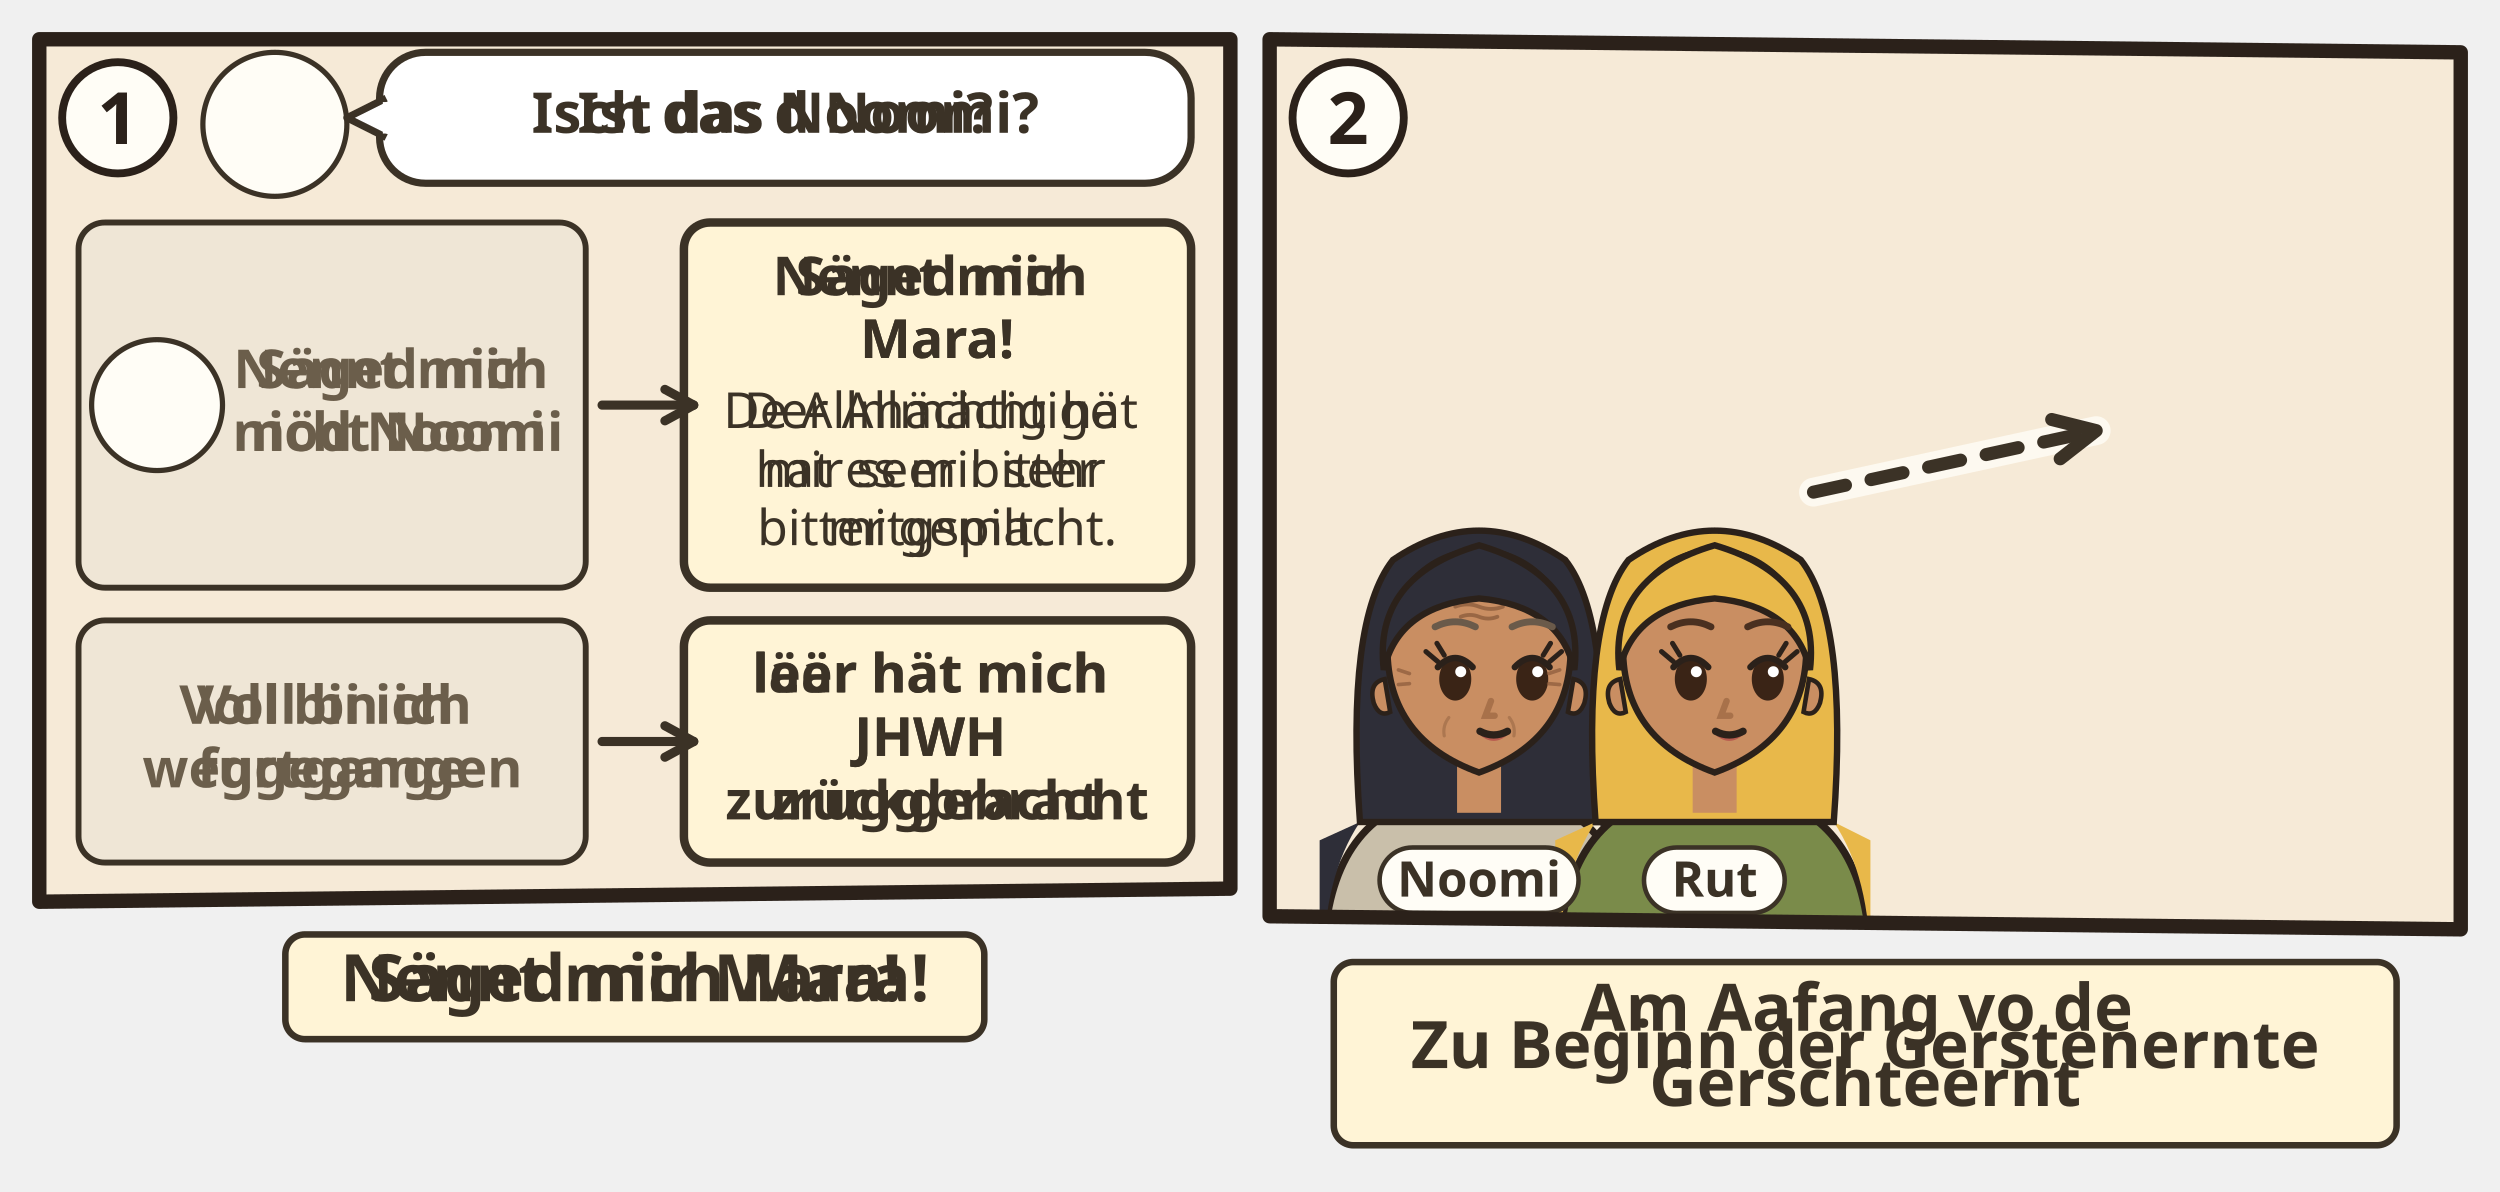
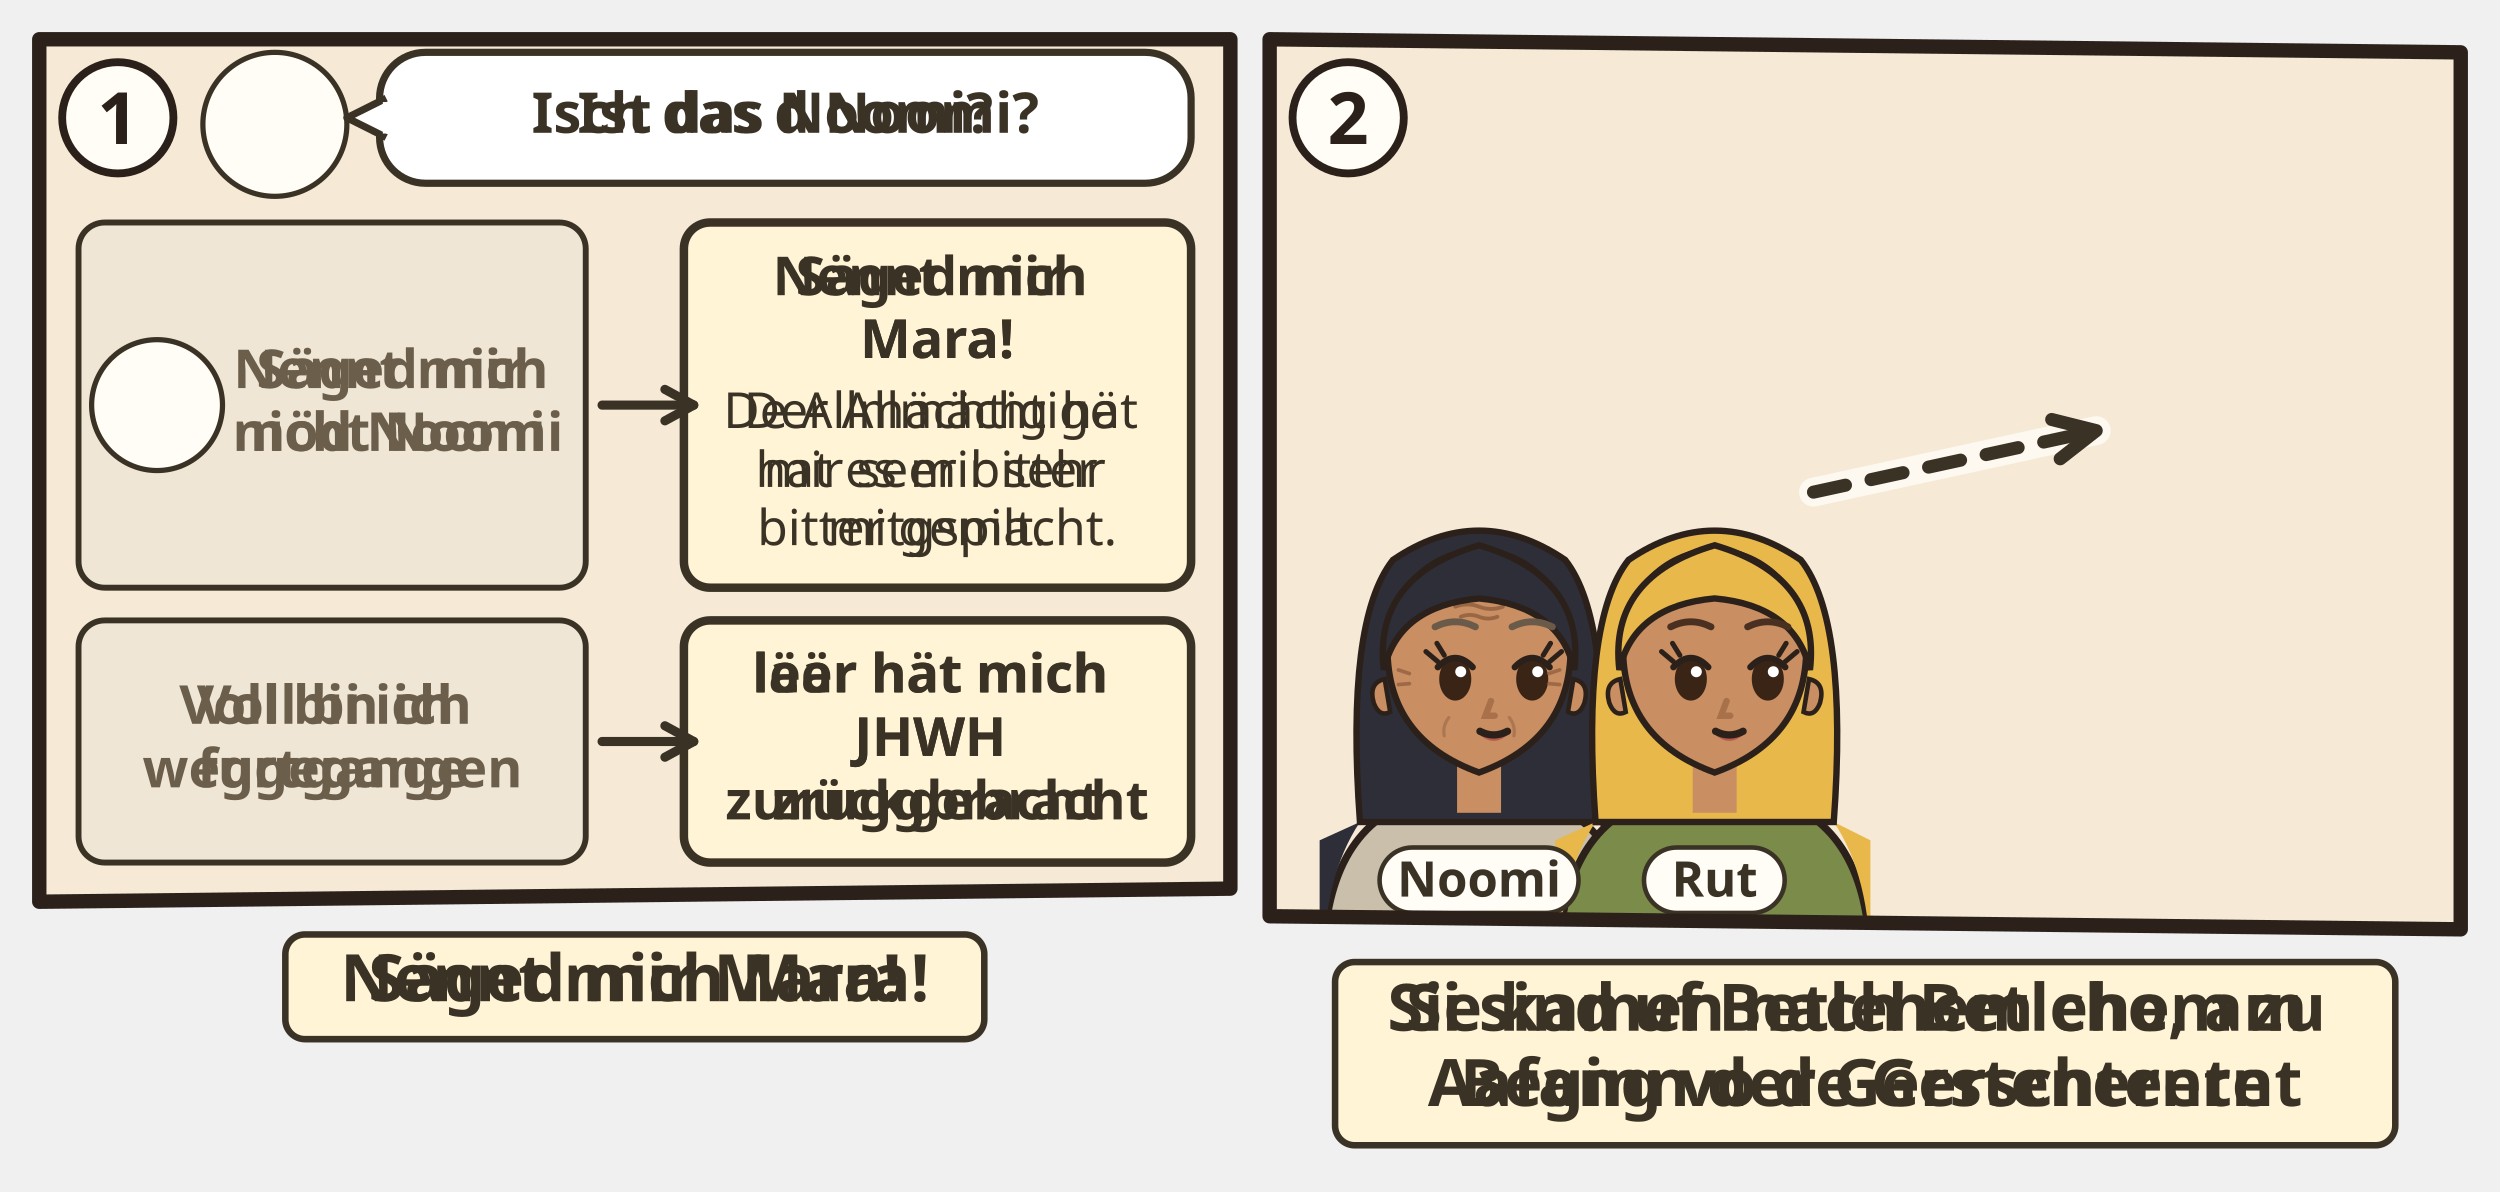
<svg xmlns="http://www.w3.org/2000/svg" viewBox="0 0 382 182">
  <svg class="ill-tile" data-span="1" x="0" y="0" width="194" height="165.784" viewBox="0 0 194 165.784">
    <g transform="translate(4 4)">
      <clipPath id="an-cp-rut-001-019-022-1">
        <polygon points="2,2 184,2 184,131.784 2,133.784" />
      </clipPath>
      <g clip-path="url(#an-cp-rut-001-019-022-1)">
        <polygon points="2,2 184,2 184,131.784 2,133.784" fill="#F6EAD7" />
        <circle cx="38.0" cy="15.0" r="11.0" fill="#FFFDF6" stroke="#3B3226" stroke-width=".8" />
        <use href="#an-p-g-frauen-gruppe" x="29.6" y="5.8" width="16.8" height="18.0" />
        <rect x="54.0" y="4" width="124.0" height="20.0" rx="7" fill="#FFFFFF" stroke="#3B3226" stroke-width="1.1" />
        <path d="M55.0 11L49.0 14L55.0 17" fill="#FFFFFF" stroke="#3B3226" stroke-width="1.1" stroke-linejoin="round" />
        <path d="M55.2 11.6V16.4" stroke="#FFFFFF" stroke-width="1.4" />
        <text class="lw lw-de" text-anchor="middle" font-family="sans-serif" font-size="8.6" font-weight="700" fill="#3B3226">
          <tspan x="116.0" y="16.3">Ist das Noomi?</tspan>
        </text>
        <text class="lw lw-gsw" text-anchor="middle" font-family="sans-serif" font-size="8.6" font-weight="700" fill="#3B3226">
          <tspan x="116.0" y="16.3">Isch das d Noomi?</tspan>
        </text>
        <rect x="8.0" y="30.0" width="77.5" height="55.8" rx="4" fill="#EFE6D6" stroke="#3B3226" stroke-width="0.9" />
        <circle cx="20.0" cy="57.9" r="10.0" fill="#FFFDF6" stroke="#3B3226" stroke-width=".8" />
        <use href="#an-p-noomi" x="12.4" y="49.6" width="15.1" height="16.2" />
        <text class="lw lw-de" text-anchor="middle" font-family="sans-serif" font-size="8.2" font-weight="700" fill="#6B5E4B">
          <tspan x="56.8" y="55.3">Nennt mich</tspan>
          <tspan x="56.8" y="64.9">nicht Noomi</tspan>
        </text>
        <text class="lw lw-gsw" text-anchor="middle" font-family="sans-serif" font-size="8.2" font-weight="700" fill="#6B5E4B">
          <tspan x="56.8" y="55.3">Säged mir</tspan>
          <tspan x="56.8" y="64.9">nöd Noomi</tspan>
        </text>
        <rect x="100.5" y="30.0" width="77.5" height="55.8" rx="4" fill="#FFF4D6" stroke="#3B3226" stroke-width="1.3" />
        <text class="lw lw-de" text-anchor="middle" font-family="sans-serif" font-size="8.2" font-weight="700" fill="#3B3226">
          <tspan x="139.2" y="41.1">Nennt mich</tspan>
          <tspan x="139.2" y="50.7">Mara!</tspan>
        </text>
        <text class="lw lw-gsw" text-anchor="middle" font-family="sans-serif" font-size="8.2" font-weight="700" fill="#3B3226">
          <tspan x="139.2" y="41.1">Säged mir</tspan>
          <tspan x="139.2" y="50.7">Mara!</tspan>
        </text>
        <text class="lw lw-de" text-anchor="middle" font-family="sans-serif" font-size="7.6" font-weight="400" fill="#3B3226">
          <tspan x="139.2" y="61.4">Der Allmächtige</tspan>
          <tspan x="139.2" y="70.4">hat es mir sehr</tspan>
          <tspan x="139.2" y="79.3">bitter gemacht.</tspan>
        </text>
        <text class="lw lw-gsw" text-anchor="middle" font-family="sans-serif" font-size="7.6" font-weight="400" fill="#3B3226">
          <tspan x="139.2" y="61.4">De Allmächtig hät</tspan>
          <tspan x="139.2" y="70.4">mir seer bitter</tspan>
          <tspan x="139.2" y="79.3">mitgspilt.</tspan>
        </text>
        <path d="M88.0 57.9L102.0 57.9" stroke="#3B3226" stroke-width="1.4" stroke-linecap="round" />
        <path d="M97.6 60.3L102.0 57.9L97.6 55.5" fill="none" stroke="#3B3226" stroke-width="1.4" stroke-linecap="round" stroke-linejoin="round" />
        <rect x="8.0" y="90.8" width="77.5" height="37.0" rx="4" fill="#EFE6D6" stroke="#3B3226" stroke-width="0.9" />
        <text class="lw lw-de" text-anchor="middle" font-family="sans-serif" font-size="8.2" font-weight="700" fill="#6B5E4B">
          <tspan x="46.8" y="106.6">Voll bin ich</tspan>
          <tspan x="46.8" y="116.3">weggegangen</tspan>
        </text>
        <text class="lw lw-gsw" text-anchor="middle" font-family="sans-serif" font-size="8.2" font-weight="700" fill="#6B5E4B">
          <tspan x="46.8" y="106.6">Voll bi ich</tspan>
          <tspan x="46.8" y="116.3">furtgange</tspan>
        </text>
        <rect x="100.5" y="90.8" width="77.5" height="37.0" rx="4" fill="#FFF4D6" stroke="#3B3226" stroke-width="1.3" />
        <text class="lw lw-de" text-anchor="middle" font-family="sans-serif" font-size="8.2" font-weight="700" fill="#3B3226">
          <tspan x="139.2" y="101.8">leer hat mich</tspan>
          <tspan x="139.2" y="111.5">JHWH</tspan>
          <tspan x="139.2" y="121.2">zurückgebracht</tspan>
        </text>
        <text class="lw lw-gsw" text-anchor="middle" font-family="sans-serif" font-size="8.2" font-weight="700" fill="#3B3226">
          <tspan x="139.2" y="101.8">läär hät mich</tspan>
          <tspan x="139.2" y="111.5">JHWH</tspan>
          <tspan x="139.2" y="121.2">zruggbracht</tspan>
        </text>
        <path d="M88.0 109.3L102.0 109.3" stroke="#3B3226" stroke-width="1.4" stroke-linecap="round" />
        <path d="M97.6 111.7L102.0 109.3L97.6 106.9" fill="none" stroke="#3B3226" stroke-width="1.4" stroke-linecap="round" stroke-linejoin="round" />
      </g>
      <polygon points="2,2 184,2 184,131.784 2,133.784" fill="none" stroke="#2B211A" stroke-width="2.2" stroke-linejoin="round" />
      <circle cx="14" cy="14" r="8.5" fill="#FFFDF6" stroke="#2B211A" stroke-width="1.2" />
      <text x="14" y="18" text-anchor="middle" font-family="sans-serif" font-size="11" font-weight="700" fill="#2B211A">1</text>
      <g transform="translate(0.0 137.784)">
        <g class="ill-words">
          <rect x="39.6" y="1.0" width="106.8" height="16" rx="3" fill="#FFF4D6" stroke="#3B3226" stroke-width="1" />
          <text class="lw lw-de" text-anchor="middle" font-family="sans-serif" font-size="10" font-weight="700" fill="#3B3226">
            <tspan x="93.0" y="11.2">Nennt mich Mara!</tspan>
          </text>
          <text class="lw lw-gsw" text-anchor="middle" font-family="sans-serif" font-size="10" font-weight="700" fill="#3B3226">
            <tspan x="93.0" y="11.2">Säged mir Mara!</tspan>
          </text>
        </g>
      </g>
    </g>
  </svg>
  <svg class="ill-tile" data-span="1" x="188" y="0" width="194" height="182" viewBox="0 0 194 182">
    <g transform="translate(4 4)">
      <clipPath id="an-cp-rut-001-019-022-2">
        <polygon points="2,2 184,4 184,138 2,136" />
      </clipPath>
      <g clip-path="url(#an-cp-rut-001-019-022-2)">
        <polygon points="2,2 184,4 184,138 2,136" fill="#F6EAD7" />
        <use href="#an-feld" x="0" y="70" width="186" height="70" />
        <use href="#an-betlehem" x="102" y="48" width="80" height="54" opacity=".6" />
        <g transform="translate(34.0 96.4) scale(1.4)">
          <path d="M-17 34V34Q-17 19-7 15.6L7 15.6Q17 19 17 34V34z" fill="#C9BFAA" stroke="#2B211A" stroke-width=".8" />
          <path d="M-13 18Q-17 24-17 34h-.4V20zM13 18Q17 24 17 34V20z" fill="#2E2E38" />
          <path d="M-13 18Q-14.6-4-9.4-10.6Q0-17 9.4-10.6Q14.6-4 13 18z" fill="#2E2E38" stroke="#2B211A" stroke-width=".7" />
          <path d="M-2.4 11h4.8v6h-4.8z" fill="#C98E62" />
          <path d="M-10 -1Q-10 9 0 12.6Q10 9 10 -1A10 10.6 0 0 0 -10 -1z" fill="#C98E62" stroke="#2B211A" stroke-width=".7" />
          <path d="M10.3 2.4q1.8.4 1.2 2.6-.6 1.6-1.8 1z M-10.3 2.4q-1.8.4-1.2 2.6.6 1.6 1.8 1z" fill="#C98E62" stroke="#2B211A" stroke-width=".5" />
          <ellipse cx="-2.6" cy="2.4" rx="1.75" ry="2.35" fill="#3A2416" />
          <path d="M-4.5 1.1Q-2.6 -0.9 -0.7 1.1" fill="none" stroke="#2B211A" stroke-width=".7" stroke-linecap="round" />
          <circle cx="-2.0" cy="1.6" r=".6" fill="#FFF" />
          <ellipse cx="5.8" cy="2.4" rx="1.75" ry="2.35" fill="#3A2416" />
          <path d="M3.9 1.1Q5.8 -0.9 7.7 1.1" fill="none" stroke="#2B211A" stroke-width=".7" stroke-linecap="round" />
          <circle cx="6.4" cy="1.6" r=".6" fill="#FFF" />
          <path d="M-4.5 0.5l-1.3-1.1M-3.8 -0.2l-0.8-1.3" stroke="#2B211A" stroke-width=".55" stroke-linecap="round" />
          <path d="M7.7 0.5l1.3-1.1M7.0 -0.2l0.8-1.3" stroke="#2B211A" stroke-width=".55" stroke-linecap="round" />
          <path d="M0.0 8.4Q1.6 9.9 3.2 8.4Q1.6 8.9 0.0 8.4z" fill="#B5524A" opacity=".85" />
          <path d="M1.3 4.8l-.6 1.6h1" fill="none" stroke="#A8714A" stroke-width=".7" stroke-linecap="round" />
          <path d="M0.1 8.1Q1.6 8.9 3.1 8.1" fill="none" stroke="#2B211A" stroke-width=".8" stroke-linecap="round" />
          <g stroke="#8A5A3A" stroke-linecap="round" fill="none">
            <path d="M-2.6-5.5q1.3-.5 2.6 0t2.6 0M-2-4.4q1-.4 2 0t2 0" stroke-width=".42" opacity=".75" />
            <path d="M-7.6 1.8l-1.2-.4M-7.6 2.9l-1.2.1M7.6 1.8l1.2-.4M7.6 2.9l1.2.1" stroke-width=".4" opacity=".7" />
            <path d="M-3.3 6.6q-.7.9-.5 2M3.3 6.6q.7.9.5 2" stroke-width=".35" opacity=".45" />
          </g>
          <path d="M-10.4 1.4Q-11.6-8.8 0-12.2Q11.6-8.8 10.4 1.4Q8.8-5.6 0-6.4Q-8.8-5.6-10.4 1.4z" fill="#2E2E38" stroke="#2B211A" stroke-width=".7" />
          <path d="M-4.8 -3.3Q-2.6 -4.4 -0.4 -3.3M3.6 -3.3Q5.8 -4.4 8.0 -3.3" fill="none" stroke="#6A5A4A" stroke-width="0.75" stroke-linecap="round" />
        </g>
        <g transform="translate(70.0 96.4) scale(1.4)">
          <path d="M-17 34V34Q-17 19-7 15.6L7 15.6Q17 19 17 34V34z" fill="#7A8B4A" stroke="#2B211A" stroke-width=".8" />
          <path d="M-13 18Q-17 24-17 34h-.4V20zM13 18Q17 24 17 34V20z" fill="#E8B84A" />
          <path d="M-13 18Q-14.6-4-9.4-10.6Q0-17 9.4-10.6Q14.6-4 13 18z" fill="#E8B84A" stroke="#2B211A" stroke-width=".7" />
          <path d="M-2.4 11h4.8v6h-4.8z" fill="#C98E62" />
          <path d="M-10 -1Q-10 9 0 12.6Q10 9 10 -1A10 10.6 0 0 0 -10 -1z" fill="#C98E62" stroke="#2B211A" stroke-width=".7" />
          <path d="M10.3 2.4q1.8.4 1.2 2.6-.6 1.6-1.8 1z M-10.3 2.4q-1.8.4-1.2 2.6.6 1.6 1.8 1z" fill="#C98E62" stroke="#2B211A" stroke-width=".5" />
          <ellipse cx="-2.6" cy="2.4" rx="1.75" ry="2.35" fill="#3A2416" />
          <path d="M-4.5 1.1Q-2.6 -0.9 -0.7 1.1" fill="none" stroke="#2B211A" stroke-width=".7" stroke-linecap="round" />
          <circle cx="-2.0" cy="1.6" r=".6" fill="#FFF" />
          <ellipse cx="5.8" cy="2.4" rx="1.75" ry="2.35" fill="#3A2416" />
          <path d="M3.9 1.1Q5.8 -0.9 7.7 1.1" fill="none" stroke="#2B211A" stroke-width=".7" stroke-linecap="round" />
          <circle cx="6.4" cy="1.6" r=".6" fill="#FFF" />
          <path d="M-4.5 0.5l-1.3-1.1M-3.8 -0.2l-0.8-1.3" stroke="#2B211A" stroke-width=".55" stroke-linecap="round" />
          <path d="M7.7 0.5l1.3-1.1M7.0 -0.2l0.8-1.3" stroke="#2B211A" stroke-width=".55" stroke-linecap="round" />
          <path d="M0.0 8.4Q1.6 9.9 3.2 8.4Q1.6 8.9 0.0 8.4z" fill="#B5524A" opacity=".85" />
          <path d="M1.3 4.8l-.6 1.6h1" fill="none" stroke="#A8714A" stroke-width=".7" stroke-linecap="round" />
          <path d="M0.1 8.1Q1.6 8.9 3.1 8.1" fill="none" stroke="#2B211A" stroke-width=".8" stroke-linecap="round" />
          <path d="M-10.4 1.4Q-11.6-8.8 0-12.2Q11.6-8.8 10.4 1.4Q8.8-5.6 0-6.4Q-8.8-5.6-10.4 1.4z" fill="#E8B84A" stroke="#2B211A" stroke-width=".7" />
          <path d="M-4.8 -3.3Q-2.6 -4.4 -0.4 -3.3M3.6 -3.3Q5.8 -4.4 8.0 -3.3" fill="none" stroke="#4A3020" stroke-width="0.75" stroke-linecap="round" />
          <g filter="url(#an-kontur)">
            <use href="#an-a-garbe" x="-8" y="17" width="16" height="16" />
          </g>
        </g>
        <path d="M85.1 71.2Q106.7 66.5 128.3 61.8" fill="none" stroke="#FFFDF6" stroke-width="4.4" stroke-linecap="round" opacity=".8" />
        <path d="M85.1 71.2Q106.7 66.5 128.3 61.8" fill="none" stroke="#3B3226" stroke-width="2" stroke-dasharray="5 4" stroke-linecap="round" />
        <path d="M122.8 66.1L128.3 61.8L121.5 60.1" fill="none" stroke="#3B3226" stroke-width="2" stroke-linecap="round" stroke-linejoin="round" />
        <g class="ill-name">
          <rect x="18.8" y="125.5" width="30.4" height="10" rx="5" fill="#FFFDF6" stroke="#3B3226" stroke-width=".7" />
          <text x="34.0" y="133.0" text-anchor="middle" font-family="sans-serif" font-size="7.5" font-weight="700" fill="#3B3226">Noomi</text>
        </g>
        <g class="ill-name">
          <rect x="59.2" y="125.5" width="21.5" height="10" rx="5" fill="#FFFDF6" stroke="#3B3226" stroke-width=".7" />
          <text x="70.0" y="133.0" text-anchor="middle" font-family="sans-serif" font-size="7.5" font-weight="700" fill="#3B3226">Rut</text>
        </g>
      </g>
      <polygon points="2,2 184,4 184,138 2,136" fill="none" stroke="#2B211A" stroke-width="2.2" stroke-linejoin="round" />
      <circle cx="14" cy="14" r="8.5" fill="#FFFDF6" stroke="#2B211A" stroke-width="1.2" />
      <text x="14" y="18" text-anchor="middle" font-family="sans-serif" font-size="11" font-weight="700" fill="#2B211A">2</text>
      <g transform="translate(0.0 142)">
        <g class="ill-words">
-           <rect x="11.8" y="1.0" width="162.4" height="28" rx="3" fill="#FFF4D6" stroke="#3B3226" stroke-width="1" />
+           <rect x="12.0" y="1.0" width="162.0" height="28" rx="3" fill="#FFF4D6" stroke="#3B3226" stroke-width="1" />
          <text class="lw lw-de" text-anchor="middle" font-family="sans-serif" font-size="10" font-weight="700" fill="#3B3226">
-             <tspan x="93.0" y="17.2">Zu Beginn der Gerstenernte</tspan>
+             <tspan x="93.0" y="11.5">Sie kamen nach Betlehem zu</tspan>
+             <tspan x="93.0" y="23.0">Beginn der Gerstenernte</tspan>
          </text>
          <text class="lw lw-gsw" text-anchor="middle" font-family="sans-serif" font-size="10" font-weight="700" fill="#3B3226">
-             <tspan x="93.0" y="11.5">Am Aafang vo de</tspan>
-             <tspan x="93.0" y="23.0">Gerschteernt</tspan>
+             <tspan x="93.0" y="11.5">Si sind uf Betlehem cho, am</tspan>
+             <tspan x="93.0" y="23.0">Aafang vo de Gerschteernt</tspan>
          </text>
        </g>
      </g>
    </g>
  </svg>
</svg>
